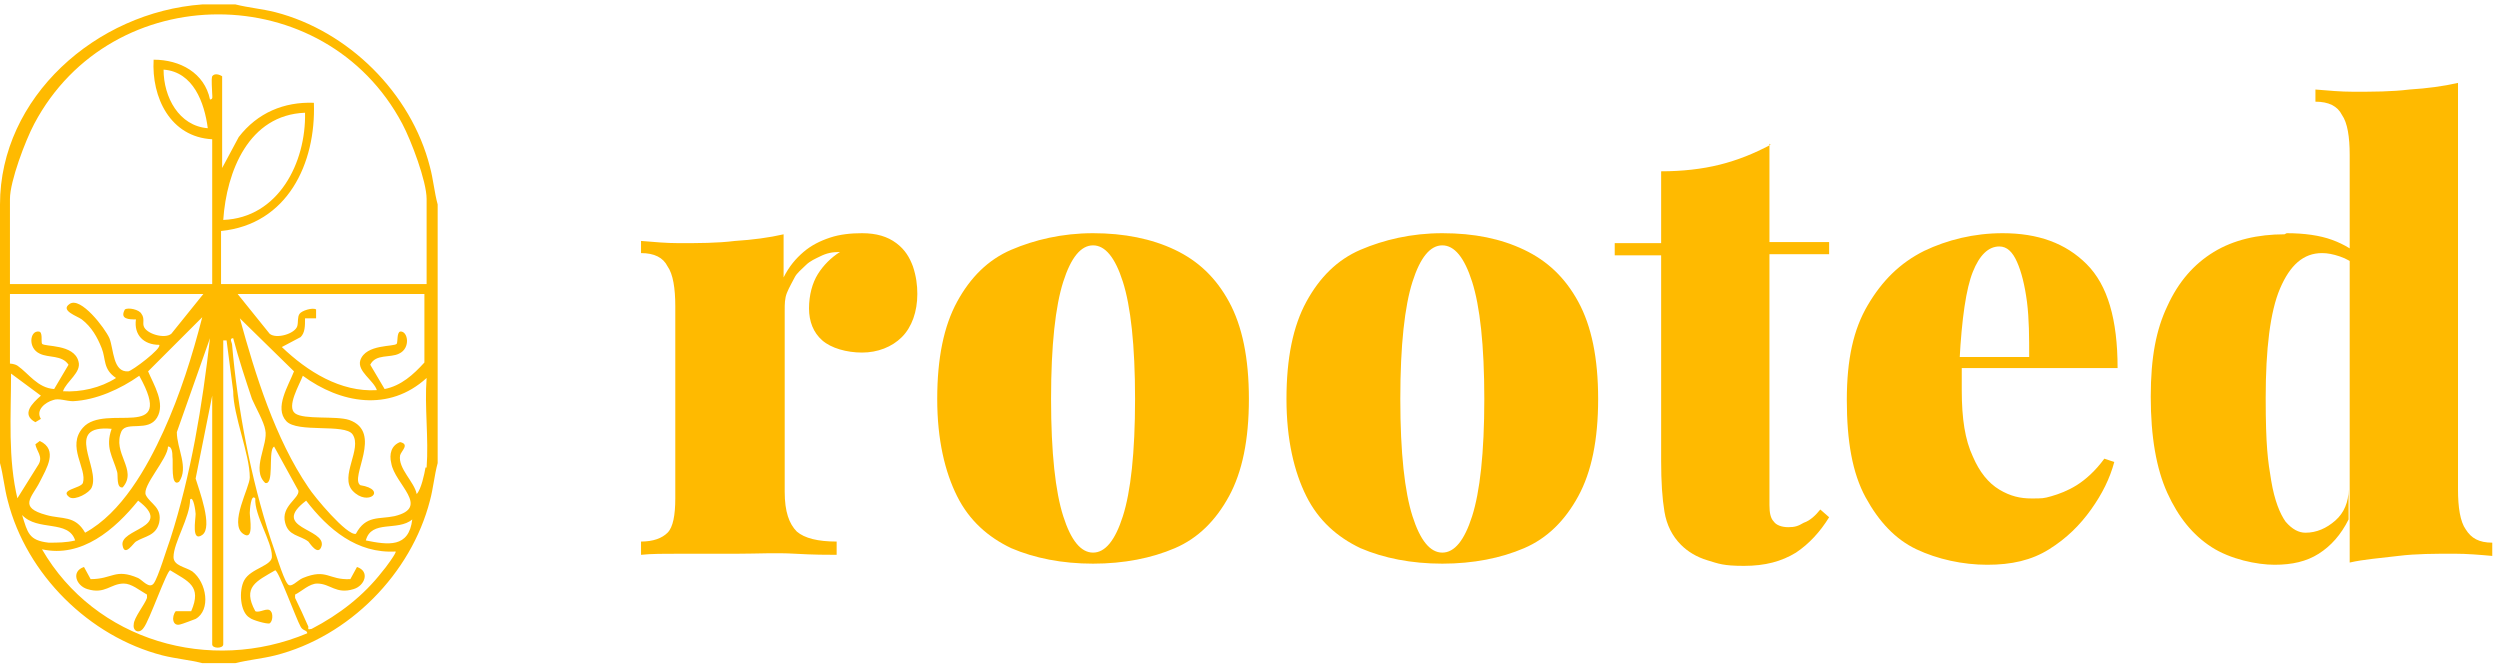
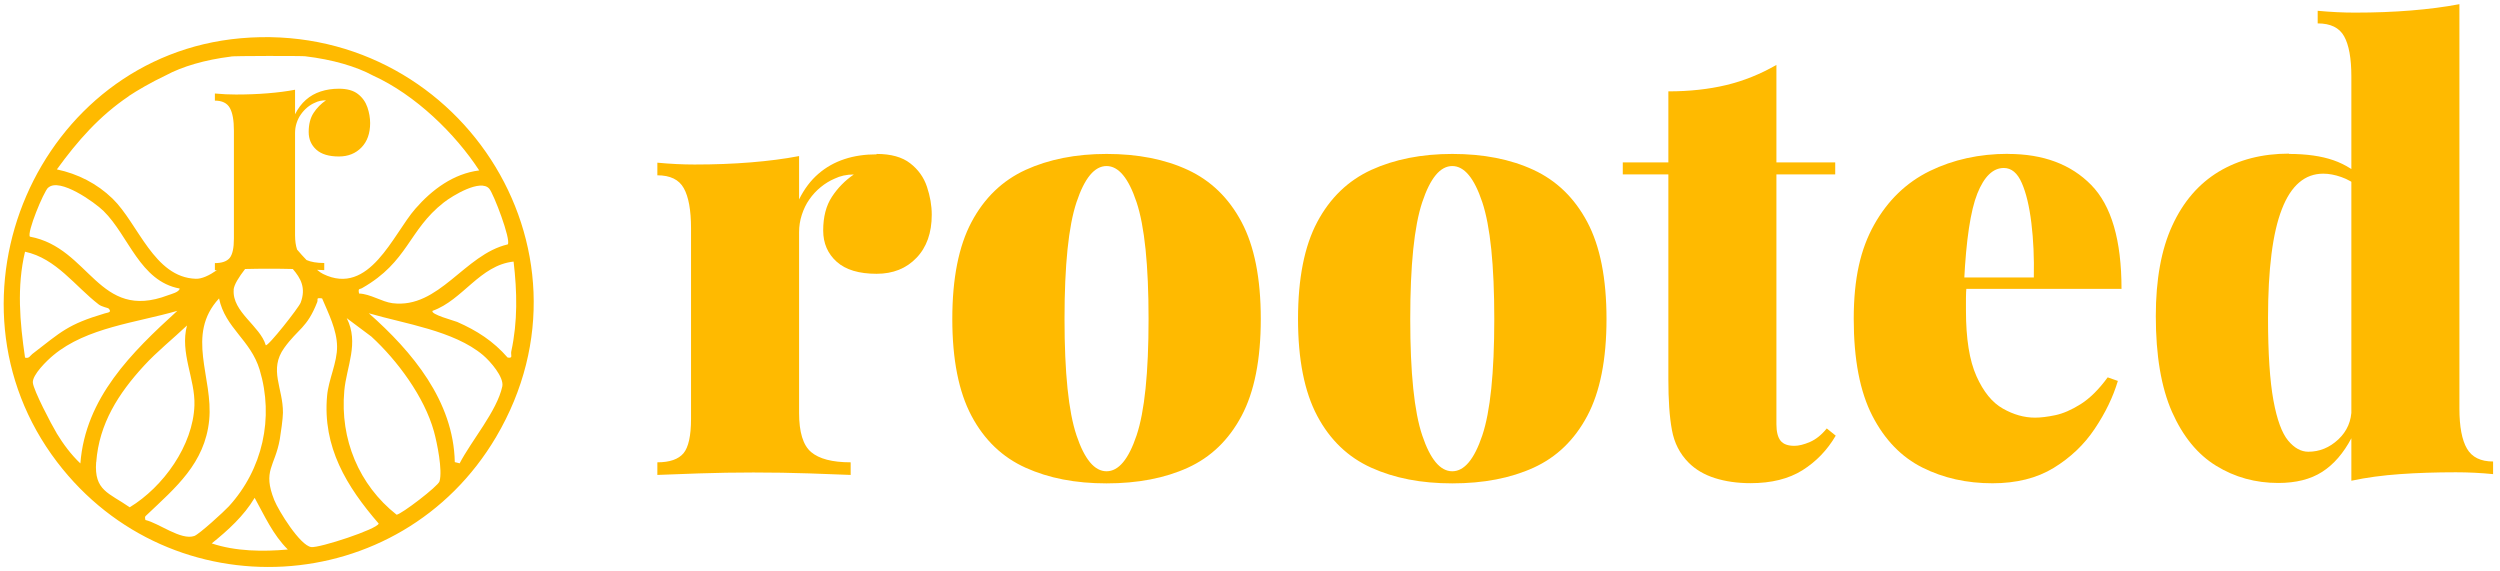
- <svg xmlns="http://www.w3.org/2000/svg" id="Layer_1" version="1.1" viewBox="0 0 226.2 60.2">
+ <svg xmlns="http://www.w3.org/2000/svg" id="Layer_1" data-name="Layer 1" viewBox="0 0 245.72 56.07">
  <defs>
    <style>
-       .st0 {
+       .cls-1 {
        fill: #ffba00;
+       }
+ 
+       .cls-2 {
+         isolation: isolate;
      }
    </style>
  </defs>
-   <path class="st0" d="M21.3.4c1.2.3,2.4.4,3.6.7,6.6,1.7,12.3,7.3,14,14,.3,1.1.4,2.3.7,3.4v23.4c-.3,1.1-.4,2.3-.7,3.4-1.7,6.6-7.3,12.3-14,14-1.2.3-2.4.4-3.6.7h-3c-1.2-.3-2.4-.4-3.6-.7-6.6-1.7-12.3-7.3-14-14-.3-1.1-.4-2.3-.7-3.4v-23.4C0,8.8,8.7,1.1,18.3.4h3ZM38.6,25.7v-7.7c0-1.6-1.4-5.3-2.2-6.8-7-13.2-26.3-13.2-33.3,0-.8,1.5-2.2,5.2-2.2,6.8v7.7h18.3v-13.1c-3.8-.2-5.5-3.8-5.3-7.2,2.4,0,4.6,1.2,5.1,3.6.3,0,.2-.3.2-.5,0-.4-.1-1.3,0-1.6.3-.4.9,0,.9,0v8.3l1.5-2.8c1.7-2.2,4.1-3.2,6.8-3.1.2,5.5-2.4,11-8.4,11.6v4.8h18.5ZM18.8,11.6c-.3-2.3-1.3-5.1-4-5.3,0,2.5,1.4,5.1,4,5.3ZM27.6,10.2c-5.1.2-7.1,5.3-7.4,9.7,5-.2,7.5-5.2,7.4-9.7ZM18.4,26.6H.9v6.3s.4,0,.7.2c1,.7,1.8,2,3.3,2.1l1.3-2.2c-.6-.9-1.8-.6-2.6-1-1.1-.5-.9-2.1-.1-2,.4,0,.2.9.3,1.1.2.3,2.9,0,3.3,1.6.3,1-1.1,1.8-1.4,2.7,1.6.1,3.4-.3,4.8-1.2-1.2-.8-.9-1.7-1.3-2.7s-.9-1.9-1.8-2.6c-.4-.3-2-.8-1.1-1.4,1-.7,3.2,2.2,3.6,3.1.4,1,.3,3.1,1.7,3,.3,0,3.1-2.1,2.8-2.4-1.4,0-2.3-.9-2.1-2.3-.6,0-1.5,0-1-.9.3-.2,1.3,0,1.5.4.3.4.1.8.2,1.1.2.7,1.9,1.2,2.5.7l2.9-3.6h0ZM38.6,26.6h-17.1l2.9,3.6c.6.5,2.3,0,2.5-.7.1-.4,0-.8.2-1.1.2-.3,1.2-.6,1.5-.4v.8h-1c0,.7,0,1.3-.4,1.7l-1.7.9c2.3,2.2,5.3,4.1,8.6,3.9-.3-.9-1.8-1.7-1.5-2.7.5-1.5,3.1-1.2,3.3-1.5.1-.2,0-1,.3-1.1.7-.1,1,1.5-.1,2-.8.4-2.1,0-2.6,1l1.3,2.2c1.5-.3,2.6-1.3,3.6-2.4v-6.2h0ZM1.5,45.2l2-3.2c.4-.7-.2-1.2-.3-1.8l.4-.3c1.7.8.6,2.5,0,3.7-.7,1.4-2,2.3.6,3,1.4.4,2.6,0,3.5,1.6,3.3-1.8,5.6-5.9,7.1-9.2,1.5-3.3,2.6-6.8,3.5-10.3l-4.9,4.9c.5,1.2,1.6,2.9.8,4.2s-2.7.3-3.2,1.2c-.9,2,1.5,3.5.1,5.1-.6.1-.4-1.1-.5-1.4-.4-1.4-1.1-2.2-.5-3.9-4.4-.4-1,3.5-1.8,5.3-.2.5-1.5,1.2-2,.9-1-.7,1-.8,1.2-1.3.4-1.3-1.5-3.3,0-5,2-2.3,8.5,1.4,5.1-4.7-1.7,1.2-3.9,2.2-6,2.3-.6,0-1.3-.3-1.8-.1-.7.2-1.6.9-1.1,1.7l-.5.3c-1.3-.7-.3-1.7.5-2.4l-2.7-2c0,3.8-.3,7.7.6,11.4h0ZM38.6,42.3c.2-2.6-.2-5.5,0-8.1-3.4,3.1-7.8,2.3-11.2-.2-.3.8-1.5,2.8-.7,3.4.8.6,3.7.2,4.9.6,3.1,1.1,0,5.2,1,5.9,2.5.4.7,2-.7.5-1.2-1.3.9-3.8,0-5.1-.7-1-5-.1-6-1.2-1.1-1.2.2-3.2.7-4.5l-4.9-4.8c1.4,5.1,3.2,10.9,6.2,15.3.5.8,3.5,4.4,4.3,4.2.9-1.7,2.1-1.3,3.5-1.6,3.3-.8,0-2.9-.3-4.8-.2-.8,0-1.6.8-1.9.9.2.1.8,0,1.2-.2,1.2,1.3,2.4,1.5,3.5.4-.4.7-1.8.8-2.4ZM20.2,30.8v27.5c0,.4-1,.4-1,0v-22.5l-1.5,7.5c.3,1,1.6,4.4.6,5.1s-.6-1.4-.6-1.9c0-.2-.2-1.7-.5-1.3,0,1.6-1.5,3.9-1.5,5.2,0,.8,1.1.9,1.7,1.3,1.3,1,1.7,3.5.3,4.3,0,0-1.3.5-1.4.5-.7.2-.8-.7-.4-1.2h1.4c1-2.3-.3-2.7-1.9-3.7-.3,0-1.9,4.6-2.4,5.2-.4.6-1,.3-.9-.3,0-.6,1-1.8,1.2-2.4v-.3c-.7-.4-1.4-1-2.1-1-1.2,0-1.7,1-3.3.5-1-.3-1.5-1.6-.3-2l.6,1.1c2,0,2.2-1,4.3-.1.4.2,1,1,1.4.5.4-.5,1.2-3.2,1.5-4,1.9-5.9,2.9-12.1,3.6-18.2l-3,8.5c0,1.5,1.1,3.2.2,4.5-.8.5-.5-1.8-.6-2.3,0-.2,0-.9-.4-.9,0,1.1-2.4,3.6-2,4.4s1.5,1.1,1.2,2.5c-.3,1.2-1.3,1.2-2.1,1.7-.2.1-1,1.4-1.2.4-.4-1.6,4.7-1.6,1.4-4.1-2.1,2.6-5.1,5.2-8.7,4.4,4.8,8.3,15.2,11.3,24,7.6,0-.3-.4-.2-.6-.6-.4-.7-2-5.1-2.3-5.1-1.7,1-3,1.5-1.8,3.7.4.2,1.1-.4,1.4,0,.2.2.2.9-.1,1.1-.2.1-1.6-.3-1.8-.5-.9-.5-1-2.5-.5-3.4.6-1.1,2.6-1.3,2.5-2.2,0-1.3-1.6-3.7-1.5-5.2-.4-.5-.5,1.1-.5,1.3,0,.5.4,2.6-.6,1.9-1.3-.9.6-4.2.6-5.1,0-2.1-1.5-5.6-1.5-7.8l-.6-4.6h0ZM24.7,40.5c-.4.6.1,3.4-.7,3.2-1.3-1.2.3-3.5,0-4.8-.1-.7-.9-2.1-1.2-2.8-.6-1.8-1.2-3.6-1.7-5.5-.4,0-.1.4-.1.6.5,5.8,1.7,12.1,3.5,17.6.3.8,1.1,3.5,1.5,4,.3.5.9-.3,1.4-.5,2.2-.9,2.3.2,4.3.1l.6-1.1c1.2.4.7,1.7-.3,2-1.6.5-2.1-.5-3.3-.5-.7,0-1.4.7-2,1v.3c.4.8.8,1.7,1.2,2.6,0,.2-.1.3.3.2,2.5-1.3,4.7-3,6.4-5.2.2-.2,1.3-1.7,1.2-1.8-3.5.2-6.1-2-8.1-4.6-3.3,2.5,1.8,2.5,1.4,4.1-.3,1-1.1-.3-1.2-.4-.8-.6-1.8-.5-2.1-1.7-.4-1.5,1.3-2.2,1.2-2.9l-2.2-4h0ZM6.8,48.9c-.6-1.9-3.4-.8-4.8-2.3.5,1.6.6,2.3,2.4,2.5.8,0,1.6,0,2.4-.2ZM33.1,48.9c2,.4,3.9.7,4.2-1.9-1.3,1.1-3.7,0-4.2,1.9Z" />
-   <g>
-     <path class="st0" d="M78,21.1c1.3,0,2.3.3,3.1.9s1.2,1.3,1.5,2.1c.3.9.4,1.7.4,2.5,0,1.6-.5,3-1.4,3.9s-2.2,1.4-3.6,1.4-2.8-.4-3.6-1.1-1.2-1.7-1.2-2.9.3-2.3.8-3.1c.5-.8,1.2-1.5,2-2-.7,0-1.2.1-1.8.4-.4.2-.9.4-1.3.8s-.8.7-1,1.1-.5.9-.7,1.4-.2,1-.2,1.6v16.4c0,1.8.4,2.9,1.1,3.6.7.6,1.9.9,3.6.9v1.2c-.8,0-2.1,0-3.8-.1s-3.4,0-5.1,0-3.3,0-5,0c-1.7,0-2.9,0-3.8.1v-1.2c1.1,0,1.9-.3,2.4-.8.5-.5.7-1.6.7-3.1v-17.4c0-1.6-.2-2.9-.7-3.6-.4-.8-1.2-1.2-2.4-1.2v-1.1c1.2.1,2.3.2,3.4.2,1.8,0,3.5,0,5.1-.2,1.6-.1,3.1-.3,4.4-.6v3.9c.5-1,1.1-1.7,1.8-2.3.7-.6,1.5-1,2.4-1.3s1.9-.4,2.9-.4h0Z" />
-     <path class="st0" d="M98.9,21.1c2.8,0,5.3.5,7.4,1.5,2.1,1,3.7,2.5,4.9,4.7s1.8,5.1,1.8,8.8-.6,6.6-1.8,8.8-2.8,3.8-4.9,4.7-4.6,1.4-7.4,1.4-5.3-.5-7.4-1.4c-2.1-1-3.8-2.5-4.9-4.7s-1.8-5.1-1.8-8.8.6-6.6,1.8-8.8c1.2-2.2,2.8-3.8,4.9-4.7s4.6-1.5,7.4-1.5ZM98.9,22.2c-1.1,0-2,1.1-2.7,3.3-.7,2.2-1.1,5.7-1.1,10.6s.4,8.4,1.1,10.6c.7,2.2,1.6,3.3,2.7,3.3s2-1.1,2.7-3.3c.7-2.2,1.1-5.7,1.1-10.6s-.4-8.4-1.1-10.6c-.7-2.2-1.6-3.3-2.7-3.3Z" />
-     <path class="st0" d="M130.5,21.1c2.9,0,5.3.5,7.4,1.5,2.1,1,3.7,2.5,4.9,4.7s1.8,5.1,1.8,8.8-.6,6.6-1.8,8.8-2.8,3.8-4.9,4.7-4.6,1.4-7.4,1.4-5.3-.5-7.4-1.4c-2.1-1-3.8-2.5-4.9-4.7s-1.8-5.1-1.8-8.8.6-6.6,1.8-8.8c1.2-2.2,2.8-3.8,4.9-4.7s4.6-1.5,7.4-1.5ZM130.5,22.2c-1.1,0-2,1.1-2.7,3.3-.7,2.2-1.1,5.7-1.1,10.6s.4,8.4,1.1,10.6,1.6,3.3,2.7,3.3,2-1.1,2.7-3.3c.7-2.2,1.1-5.7,1.1-10.6s-.4-8.4-1.1-10.6c-.7-2.2-1.6-3.3-2.7-3.3Z" />
-     <path class="st0" d="M160.1,13v8.9h5.4v1.1h-5.4v22.7c0,.7.1,1.2.4,1.5.2.3.7.5,1.3.5s.9-.1,1.4-.4c.6-.2,1.1-.7,1.5-1.2l.8.7c-.8,1.3-1.8,2.4-3,3.2-1.3.8-2.8,1.2-4.7,1.2s-2.3-.2-3.3-.5-1.8-.8-2.4-1.4c-.8-.8-1.3-1.8-1.5-3-.2-1.2-.3-2.7-.3-4.6v-18.6h-4.2v-1.1h4.2v-6.5c1.9,0,3.7-.2,5.3-.6s3.1-1,4.6-1.8h0Z" />
-     <path class="st0" d="M181.2,21.1c3.2,0,5.7.9,7.6,2.8s2.8,5,2.8,9.4h-17.1v-1c-.1,0,9.1,0,9.1,0,0-1.8,0-3.4-.2-5-.2-1.5-.5-2.7-.9-3.6-.4-.9-.9-1.4-1.6-1.4-1,0-1.8.8-2.4,2.3-.6,1.5-1,4.2-1.2,8l.2.4c0,.4,0,.7,0,1.1v1.2c0,2.6.3,4.5,1,6,.6,1.4,1.4,2.4,2.4,3s1.9.8,2.9.8,1.1,0,1.8-.2,1.5-.5,2.3-1,1.7-1.3,2.5-2.4l.9.3c-.4,1.5-1.1,2.9-2.1,4.3s-2.2,2.6-3.8,3.6-3.4,1.4-5.6,1.4-4.5-.5-6.4-1.4-3.4-2.5-4.6-4.7-1.7-5.1-1.7-8.8.6-6.4,1.9-8.6,2.9-3.8,5.1-4.9c2.1-1,4.5-1.6,7.1-1.6h0Z" />
-     <path class="st0" d="M206.9,21.1c1.6,0,3,.2,4.1.6s2.1,1,2.9,1.8l-.6.6c-.5-.4-1-.7-1.6-.9-.6-.2-1.1-.3-1.6-.3-1.7,0-2.9,1.1-3.8,3.2s-1.3,5.5-1.3,9.9.2,5.7.5,7.5.8,3,1.3,3.7c.6.7,1.2,1,1.8,1,1,0,1.9-.4,2.7-1.1s1.2-1.7,1.2-2.8v2.7c-.7,1.4-1.6,2.4-2.7,3.1-1.1.7-2.4,1-4,1s-4-.5-5.7-1.6-3-2.7-4-4.9-1.5-5.1-1.5-8.7.5-6.1,1.5-8.2c1-2.2,2.4-3.8,4.2-4.9,1.8-1.1,4-1.6,6.4-1.6h0ZM222.4,7.5v36.8c0,1.6.2,2.9.7,3.6.5.8,1.2,1.2,2.4,1.2v1.2c-1.1-.1-2.3-.2-3.4-.2-1.8,0-3.5,0-5.1.2s-3.1.3-4.4.6V14c0-1.6-.2-2.9-.7-3.6-.4-.8-1.2-1.2-2.4-1.2v-1.1c1.2.1,2.3.2,3.4.2,1.8,0,3.5,0,5.1-.2,1.6-.1,3.1-.3,4.4-.6h0Z" />
+   <g id="Group_21" data-name="Group 21">
+     <path class="cls-1" d="M23.65,3.76C3.74,5.53-6.59,29.4,5.61,45.41c11.23,14.74,33.74,13.48,43.15-2.46C59.73,24.36,44.8,1.88,23.65,3.76ZM48.09,18.55c.43.5,2.15,5,1.82,5.47-4.27.99-6.75,6.36-11.34,5.78-1.06-.14-2.16-.91-3.28-.95-.11-.56.05-.38.31-.54,4.53-2.58,4.53-5.68,8.02-8.41.86-.67,3.62-2.35,4.47-1.35ZM12.66,9.44c.76-.51,2.19-1.35,3.63-2.03,1.61-.87,3.84-1.53,6.41-1.85.01-.08,7.29-.07,7.29-.03,2.69.32,5.02,1,6.68,1.9,4.16,1.89,8.08,5.71,10.43,9.32-2.53.32-4.63,1.88-6.27,3.76-2.21,2.53-4.52,8.64-9.07,6.42-.17-.08-.37-.22-.6-.41.27.01.51.02.71.03v-.7c-.73,0-1.31-.1-1.74-.29-.31-.32-.63-.67-.93-1.03-.13-.38-.2-.85-.2-1.42v-10.04c0-.33.05-.66.15-.97.1-.31.24-.6.42-.85.18-.26.39-.49.63-.69.24-.2.5-.36.77-.47.31-.16.67-.23,1.07-.23-.49.33-.9.75-1.22,1.24-.32.49-.48,1.12-.48,1.87,0,.71.25,1.29.75,1.74.5.45,1.24.67,2.22.67.91,0,1.65-.3,2.22-.89.57-.59.85-1.39.85-2.39,0-.51-.09-1.03-.27-1.56-.18-.52-.49-.96-.93-1.3-.45-.35-1.07-.52-1.87-.52-.65,0-1.24.09-1.79.27-.55.18-1.03.45-1.45.82-.42.37-.78.84-1.07,1.42v-2.41c-.82.16-1.72.27-2.69.35-.97.08-2.01.12-3.12.12-.67,0-1.36-.03-2.07-.1v.7c.71,0,1.2.24,1.47.72.27.48.4,1.22.4,2.23v10.61c0,.94-.14,1.57-.42,1.91-.28.33-.76.5-1.45.5v.7c.06,0,.12,0,.19,0-.75.52-1.48.86-2.06.84-4.11-.12-5.67-5.44-8.19-7.88-1.53-1.48-3.4-2.43-5.47-2.87,2.03-2.8,4.18-5.25,7.06-7.19ZM22.96,28.49c.04-.51.52-1.26,1.13-2.05.8-.02,1.59-.03,2.38-.03s1.55.01,2.31.03c.77.9,1.32,1.85.77,3.31-.19.49-3.22,4.35-3.43,4.18-.54-1.88-3.31-3.27-3.15-5.44ZM4.75,18.44c1.11-1,4.54,1.43,5.43,2.3,2.48,2.44,3.57,6.9,7.48,7.62-.05.36-.83.54-1.15.66-6.86,2.61-7.65-4.66-13.57-5.76-.32-.37,1.34-4.41,1.8-4.83ZM2.46,35.14c-.51-3.46-.82-6.96,0-10.4,3.07.66,4.91,3.39,7.25,5.19.31.23.92.34.95.38.4.4-.09.41-.35.49-3.67,1.09-4.28,1.8-7.13,3.99-.24.19-.31.47-.72.36ZM5.56,42.56c-.5-.82-2.26-4.19-2.33-4.94-.08-.77,1.41-2.21,2.02-2.71,3.28-2.73,8.2-3.2,12.18-4.36-4.48,4.08-9.04,8.55-9.53,15-.92-.87-1.68-1.9-2.34-2.98ZM9.46,45.42c.28-3.79,2.2-6.76,4.68-9.46,1.3-1.42,2.84-2.64,4.24-3.97-.72,2.68.82,5.27.73,7.85-.13,3.95-3.07,8.02-6.36,10.02-2.06-1.43-3.51-1.63-3.3-4.44ZM14.29,51.1c-.07-.34-.05-.31.15-.5,2.81-2.67,5.69-5.05,6.12-9.3.42-4.2-2.35-8.38.97-11.97.61,2.92,3.1,4.07,3.99,7.01,1.43,4.73.29,9.8-3.03,13.43-.47.51-2.91,2.74-3.39,2.91-1.31.46-3.51-1.28-4.81-1.57ZM20.81,53.41c1.6-1.29,3.16-2.7,4.22-4.48.98,1.78,1.8,3.63,3.26,5.08-2.42.22-5.14.19-7.48-.6ZM30.59,53.77c-1.1-.15-3.21-3.57-3.63-4.61-1.17-2.93.06-3.28.54-5.98.1-.58.31-2.08.31-2.61.02-2.43-1.42-4.23.13-6.38,1.36-1.89,2.23-1.92,3.24-4.5.11-.29-.18-.45.48-.36.62,1.46,1.45,3.09,1.47,4.72.02,1.59-.84,3.25-.98,4.84-.46,5.05,1.92,8.93,5.07,12.57-.13.55-5.84,2.42-6.63,2.31ZM43.2,47.31c-.14.48-3.75,3.24-4.22,3.28-3.71-2.93-5.57-7.43-5.14-12.18.21-2.36,1.48-4.7.24-7.14l2.42,1.81c2.56,2.35,5.21,5.93,6.15,9.32.32,1.16.86,3.83.55,4.91ZM49.37,37.98c-.52,2.42-3.05,5.35-4.19,7.56l-.48-.12c-.12-6.01-4.19-10.87-8.45-14.63,3.5,1.03,8.35,1.7,11.22,4.11.71.6,2.09,2.17,1.9,3.09ZM49.89,35.14c-1.4-1.61-3.02-2.65-4.96-3.5-.28-.12-2.67-.75-2.41-1.09,2.97-1.06,4.64-4.48,7.96-4.84.35,2.97.41,5.9-.23,8.84-.07.34.21.7-.36.59Z" />
+     <g class="cls-2">
+       <path class="cls-1" d="M86.16,15.13c1.42,0,2.52.31,3.3.92.79.61,1.34,1.38,1.65,2.31.31.93.47,1.84.47,2.75,0,1.77-.5,3.19-1.5,4.23-1,1.05-2.31,1.57-3.92,1.57-1.73,0-3.04-.39-3.92-1.18-.88-.79-1.33-1.81-1.33-3.08,0-1.34.29-2.45.86-3.31.57-.87,1.29-1.6,2.15-2.19-.71,0-1.34.14-1.89.41-.47.2-.92.47-1.36.83-.43.35-.81.76-1.12,1.21-.32.45-.56.96-.74,1.51-.18.55-.27,1.12-.27,1.72v17.75c0,1.89.39,3.18,1.18,3.85.79.67,2.08,1.01,3.89,1.01v1.24c-.91-.04-2.25-.09-4.04-.15-1.79-.06-3.63-.09-5.52-.09-1.77,0-3.56.03-5.37.09-1.81.06-3.17.11-4.07.15v-1.24c1.22,0,2.07-.3,2.57-.89.49-.59.74-1.72.74-3.37v-18.75c0-1.77-.24-3.09-.71-3.93-.47-.85-1.34-1.27-2.6-1.27v-1.24c1.26.12,2.48.18,3.66.18,1.97,0,3.81-.07,5.52-.21,1.71-.14,3.29-.34,4.75-.62v4.26c.51-1.03,1.14-1.86,1.89-2.51.75-.65,1.6-1.13,2.57-1.45.96-.32,2.02-.47,3.16-.47Z" />
+       <path class="cls-1" d="M108.76,15.13c3.07,0,5.73.52,7.99,1.57,2.26,1.05,4.02,2.75,5.28,5.12,1.26,2.37,1.89,5.54,1.89,9.53s-.63,7.16-1.89,9.53c-1.26,2.37-3.02,4.06-5.28,5.09-2.26,1.03-4.93,1.54-7.99,1.54s-5.68-.51-7.96-1.54c-2.28-1.03-4.05-2.72-5.31-5.09-1.26-2.37-1.89-5.54-1.89-9.53s.63-7.16,1.89-9.53c1.26-2.37,3.03-4.07,5.31-5.12,2.28-1.04,4.94-1.57,7.96-1.57ZM108.76,16.32c-1.18,0-2.16,1.18-2.95,3.55-.79,2.37-1.18,6.19-1.18,11.48s.39,9.1,1.18,11.45c.79,2.35,1.77,3.52,2.95,3.52s2.16-1.17,2.95-3.52c.79-2.35,1.18-6.16,1.18-11.45s-.39-9.11-1.18-11.48c-.79-2.37-1.77-3.55-2.95-3.55Z" />
+       <path class="cls-1" d="M142.74,15.13c3.07,0,5.73.52,7.99,1.57,2.26,1.05,4.02,2.75,5.28,5.12,1.26,2.37,1.89,5.54,1.89,9.53s-.63,7.16-1.89,9.53c-1.26,2.37-3.02,4.06-5.28,5.09-2.26,1.03-4.93,1.54-7.99,1.54s-5.68-.51-7.96-1.54c-2.28-1.03-4.05-2.72-5.31-5.09-1.26-2.37-1.89-5.54-1.89-9.53s.63-7.16,1.89-9.53c1.26-2.37,3.03-4.07,5.31-5.12,2.28-1.04,4.94-1.57,7.96-1.57ZM142.74,16.32c-1.18,0-2.16,1.18-2.95,3.55-.79,2.37-1.18,6.19-1.18,11.48s.39,9.1,1.18,11.45c.79,2.35,1.77,3.52,2.95,3.52s2.16-1.17,2.95-3.52c.79-2.35,1.18-6.16,1.18-11.45s-.39-9.11-1.18-11.48c-.79-2.37-1.77-3.55-2.95-3.55Z" />
+       <path class="cls-1" d="M174.6,6.38v9.58h5.78v1.18h-5.78v24.55c0,.75.14,1.29.41,1.63.27.34.73.5,1.36.5.43,0,.94-.13,1.53-.38.59-.26,1.14-.7,1.65-1.33l.88.71c-.83,1.42-1.92,2.55-3.27,3.4-1.36.85-3.06,1.27-5.1,1.27-1.3,0-2.47-.17-3.51-.5-1.04-.33-1.9-.84-2.57-1.51-.87-.87-1.42-1.94-1.65-3.22-.24-1.28-.35-2.95-.35-5v-20.12h-4.48v-1.18h4.48v-6.98c2.08,0,3.98-.21,5.69-.62s3.35-1.07,4.93-1.98Z" />
+       <path class="cls-1" d="M197.37,15.13c3.46,0,6.18,1.02,8.17,3.05,1.99,2.03,2.98,5.43,2.98,10.21h-18.47l-.12-1.12h9.97c.04-1.93-.04-3.72-.24-5.35-.2-1.64-.51-2.95-.94-3.93-.43-.99-1.02-1.48-1.77-1.48-1.06,0-1.93.84-2.6,2.51-.67,1.68-1.1,4.55-1.3,8.61l.24.47c-.04.39-.06.79-.06,1.18v1.24c0,2.76.34,4.91,1.03,6.45.69,1.54,1.55,2.6,2.6,3.19,1.04.59,2.09.89,3.16.89.55,0,1.21-.08,1.98-.24.77-.16,1.6-.52,2.51-1.09.9-.57,1.79-1.45,2.65-2.63l1,.35c-.47,1.58-1.23,3.15-2.27,4.7-1.04,1.56-2.39,2.84-4.04,3.85-1.65,1.01-3.66,1.51-6.02,1.51-2.52,0-4.81-.51-6.87-1.54-2.06-1.03-3.71-2.72-4.93-5.09-1.22-2.37-1.83-5.54-1.83-9.53s.67-6.87,2.01-9.26c1.34-2.39,3.16-4.14,5.46-5.27,2.3-1.12,4.87-1.69,7.7-1.69Z" />
+       <path class="cls-1" d="M224.98,15.13c1.73,0,3.19.21,4.37.62s2.22,1.08,3.13,1.98l-.65.65c-.51-.43-1.08-.76-1.71-.98-.63-.22-1.22-.33-1.77-.33-1.81,0-3.17,1.16-4.07,3.49-.91,2.33-1.36,5.9-1.36,10.71,0,3.47.18,6.16.53,8.08.35,1.91.84,3.23,1.45,3.96.61.73,1.27,1.09,1.98,1.09,1.1,0,2.08-.4,2.95-1.21.86-.81,1.3-1.82,1.3-3.05v2.9c-.79,1.5-1.75,2.61-2.89,3.34-1.14.73-2.58,1.09-4.31,1.09-2.24,0-4.28-.56-6.11-1.69-1.83-1.12-3.27-2.89-4.34-5.3-1.06-2.41-1.59-5.54-1.59-9.41,0-3.59.54-6.56,1.62-8.9,1.08-2.35,2.6-4.11,4.57-5.3,1.97-1.18,4.27-1.77,6.9-1.77ZM241.73.4v39.76c0,1.77.25,3.09.74,3.93.49.85,1.35,1.27,2.57,1.27v1.24c-1.22-.12-2.44-.18-3.66-.18-1.97,0-3.8.06-5.49.18-1.69.12-3.28.33-4.78.65V7.5c0-1.77-.24-3.09-.71-3.93-.47-.85-1.34-1.27-2.6-1.27v-1.24c1.26.12,2.48.18,3.66.18,1.97,0,3.81-.07,5.52-.21,1.71-.14,3.29-.34,4.75-.62Z" />
+     </g>
  </g>
</svg>
